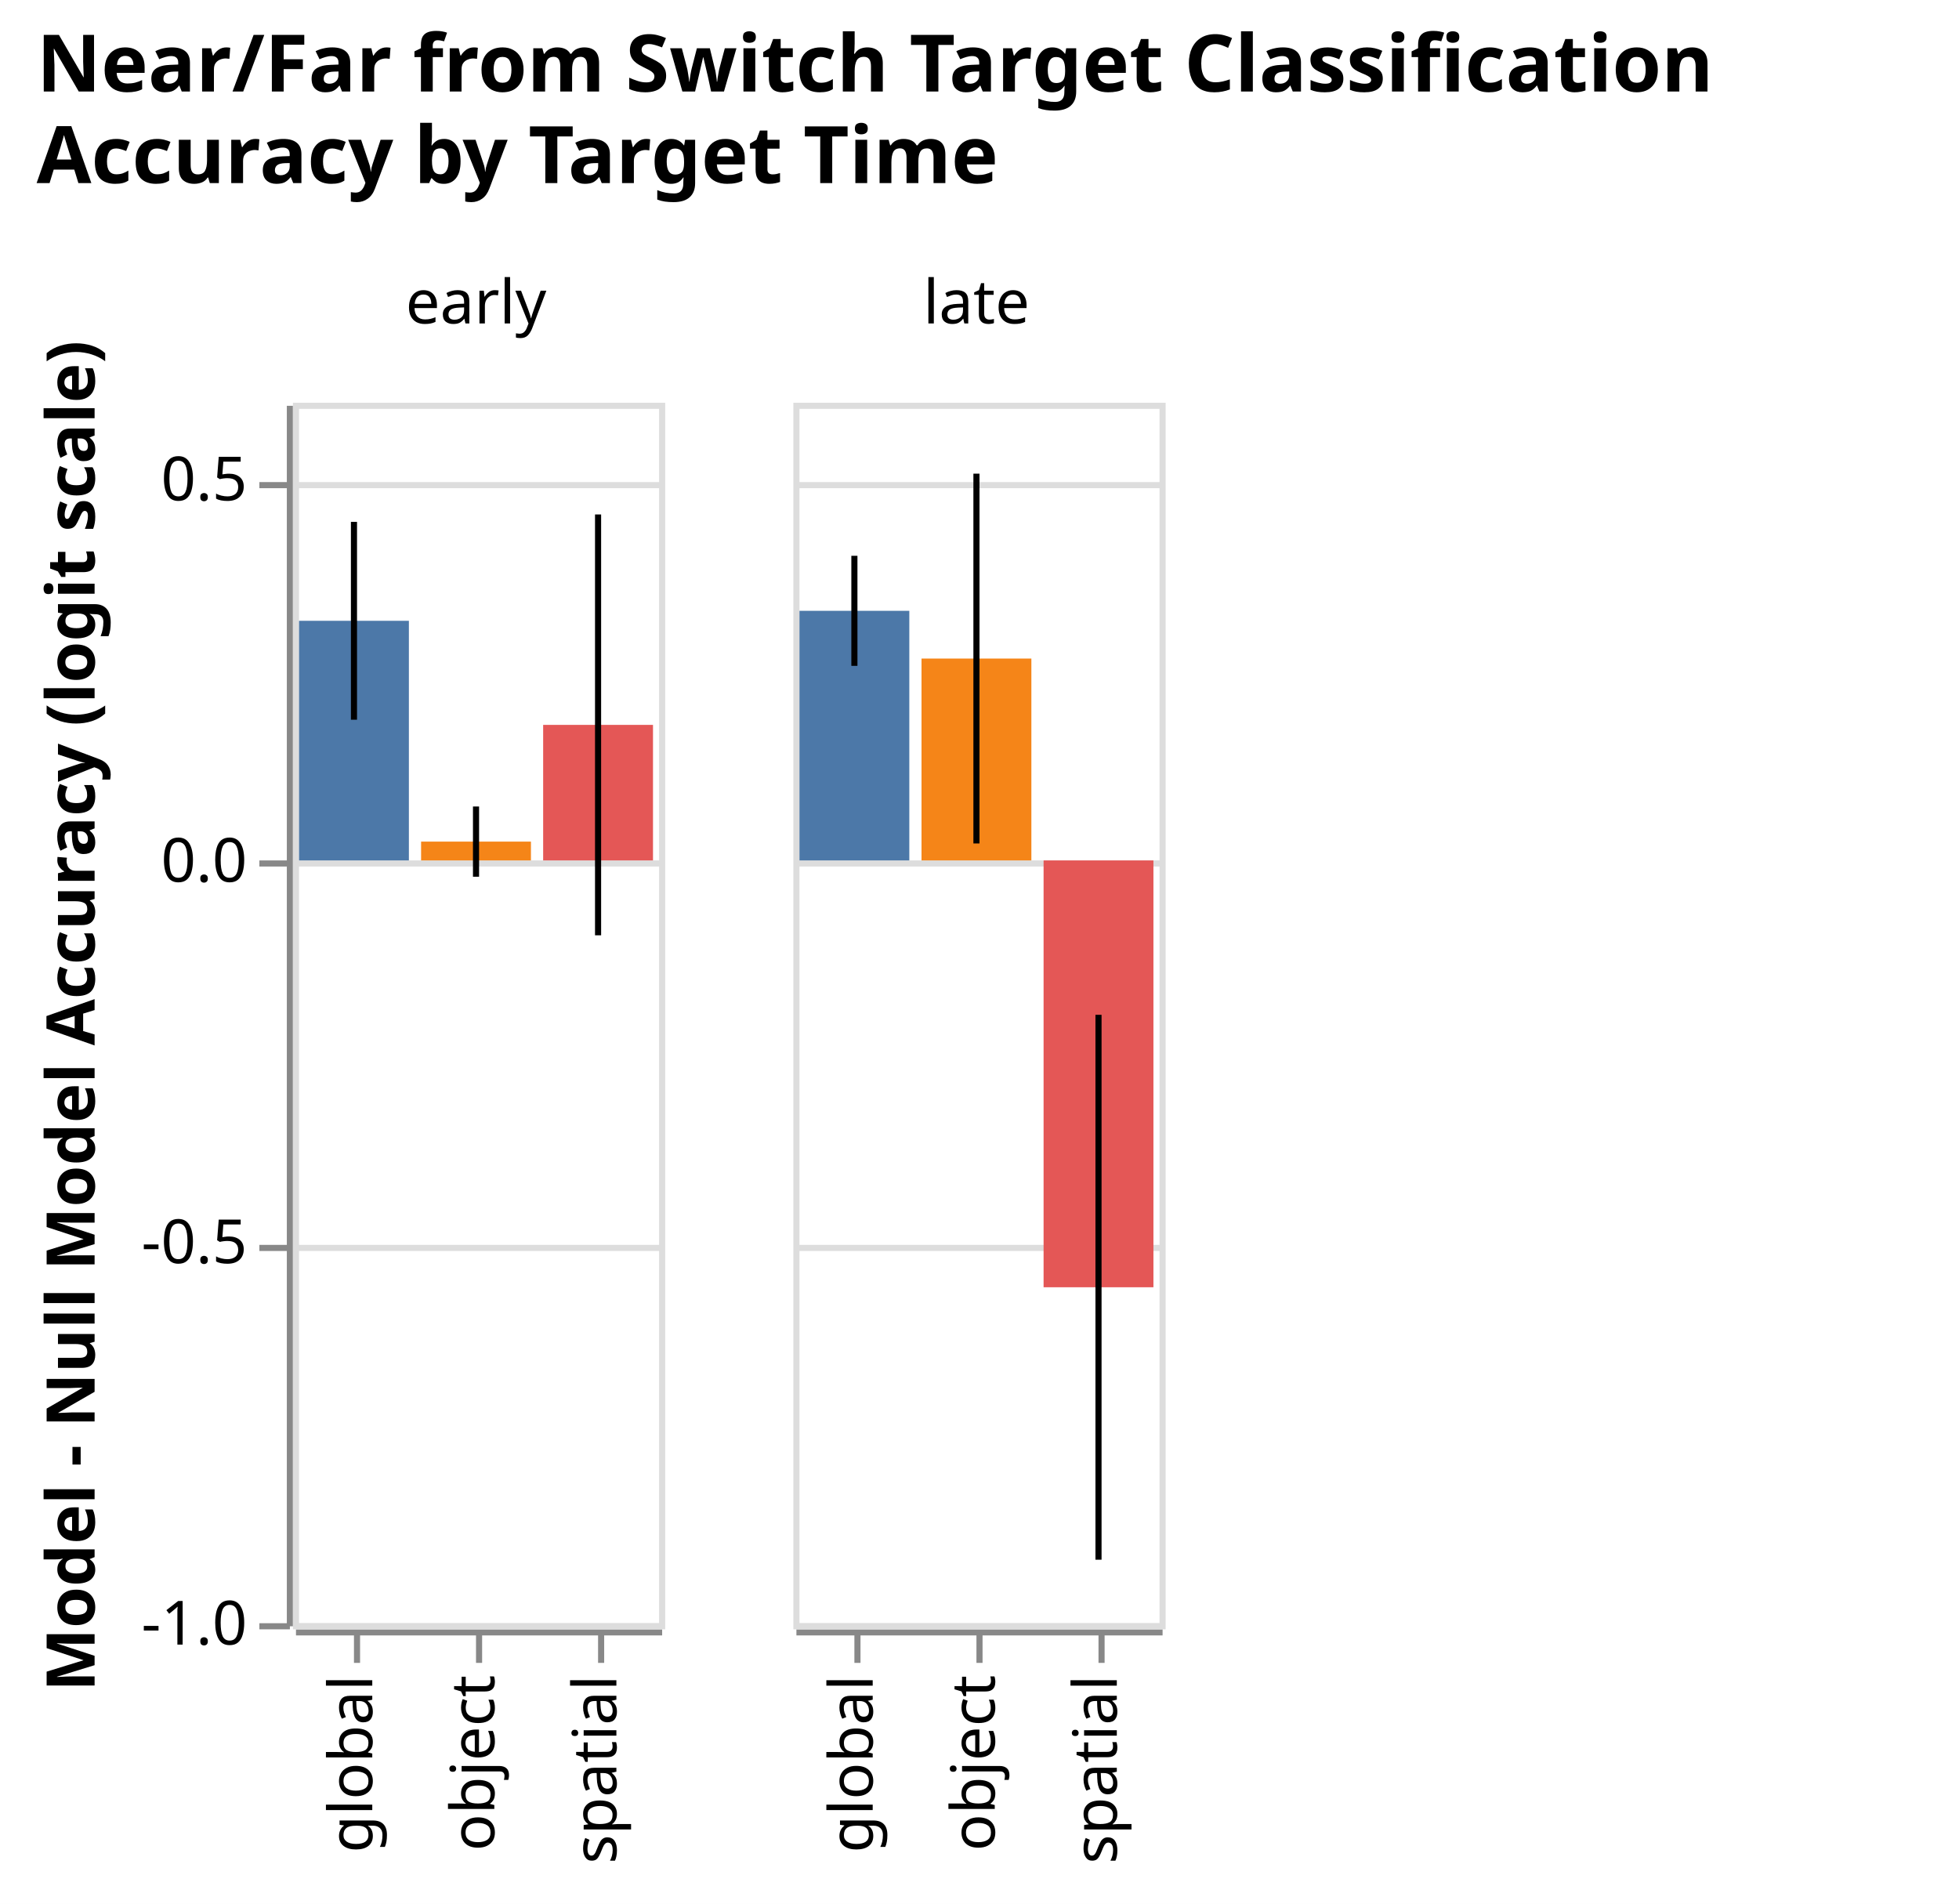
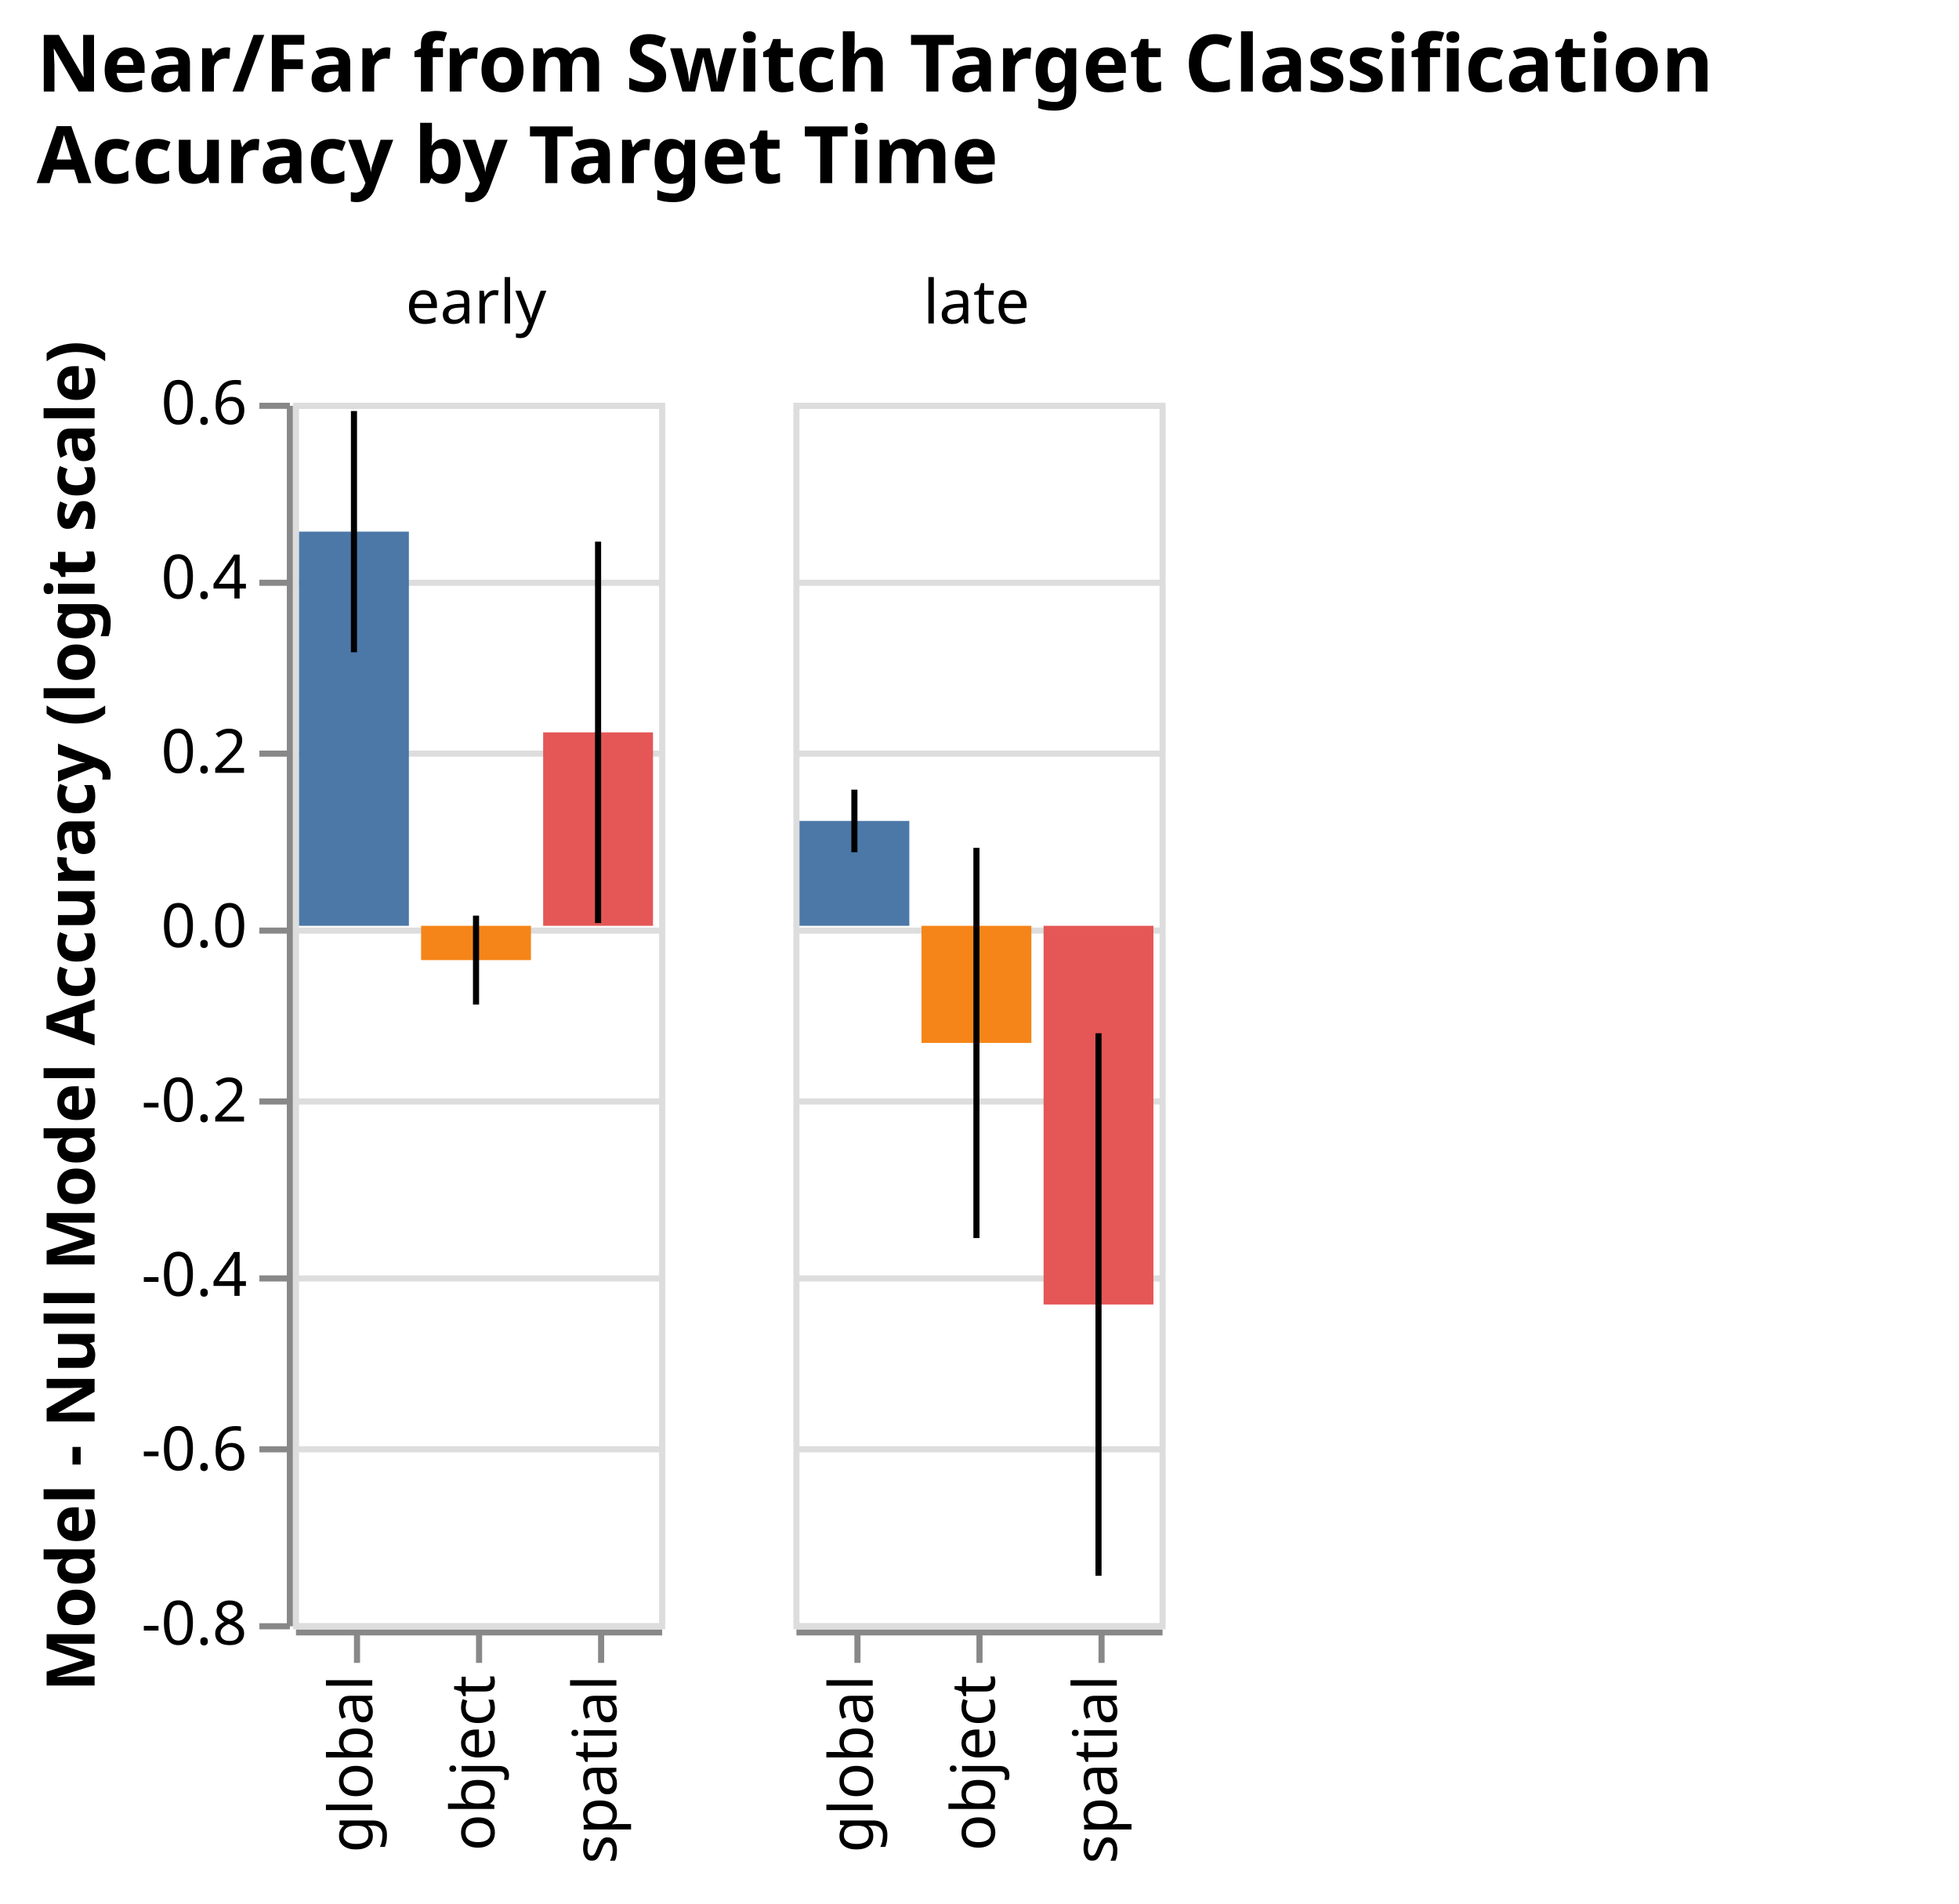
<svg xmlns="http://www.w3.org/2000/svg" class="marks" width="321" height="312" viewBox="0 0 321 312" version="1.1">
  <rect width="321" height="312" fill="white" />
  <g fill="none" stroke-miterlimit="10" transform="translate(48,66)">
    <g class="mark-group role-frame root" role="graphics-object" aria-roledescription="group mark container">
      <g transform="translate(0,0)">
        <path class="background" aria-hidden="true" d="M0,0h0v0h0Z" />
        <g>
          <g class="mark-group role-row-header row_header" role="graphics-object" aria-roledescription="group mark container">
            <g transform="translate(-1,0)">
              <path class="background" aria-hidden="true" d="M0,0h0v200h0Z" />
              <g>
-                 <g class="mark-group role-axis" role="graphics-symbol" aria-roledescription="axis" aria-label="Y-axis titled 'Model - Null Model Accuracy (logit scale)' for a linear scale with values from -1.0 to 0.6">
+                 <g class="mark-group role-axis" role="graphics-symbol" aria-roledescription="axis" aria-label="Y-axis titled 'Model - Null Model Accuracy (logit scale)' for a linear scale with values from -0.8 to 0.6">
                  <g transform="translate(0.5,0.5)">
                    <path class="background" aria-hidden="true" d="M0,0h0v0h0Z" pointer-events="none" />
                    <g>
                      <g class="mark-rule role-axis-tick" pointer-events="none">
                        <line transform="translate(0,200)" x2="-5" y2="0" stroke="#888" stroke-width="1" opacity="1" />
-                         <line transform="translate(0,138)" x2="-5" y2="0" stroke="#888" stroke-width="1" opacity="1" />
-                         <line transform="translate(0,75)" x2="-5" y2="0" stroke="#888" stroke-width="1" opacity="1" />
-                         <line transform="translate(0,13)" x2="-5" y2="0" stroke="#888" stroke-width="1" opacity="1" />
+                         <line transform="translate(0,171)" x2="-5" y2="0" stroke="#888" stroke-width="1" opacity="1" />
+                         <line transform="translate(0,143)" x2="-5" y2="0" stroke="#888" stroke-width="1" opacity="1" />
+                         <line transform="translate(0,114)" x2="-5" y2="0" stroke="#888" stroke-width="1" opacity="1" />
+                         <line transform="translate(0,86)" x2="-5" y2="0" stroke="#888" stroke-width="1" opacity="1" />
+                         <line transform="translate(0,57)" x2="-5" y2="0" stroke="#888" stroke-width="1" opacity="1" />
+                         <line transform="translate(0,29)" x2="-5" y2="0" stroke="#888" stroke-width="1" opacity="1" />
+                         <line transform="translate(0,0)" x2="-5" y2="0" stroke="#888" stroke-width="1" opacity="1" />
                      </g>
                      <g class="mark-text role-axis-label" pointer-events="none">
-                         <text text-anchor="end" transform="translate(-7,203)" font-family="sans-serif" font-size="10px" fill="#000" opacity="1">-1.0</text>
-                         <text text-anchor="end" transform="translate(-7,140.5)" font-family="sans-serif" font-size="10px" fill="#000" opacity="1">-0.5</text>
-                         <text text-anchor="end" transform="translate(-7,78)" font-family="sans-serif" font-size="10px" fill="#000" opacity="1">0.0</text>
-                         <text text-anchor="end" transform="translate(-7,15.5)" font-family="sans-serif" font-size="10px" fill="#000" opacity="1">0.5</text>
+                         <text text-anchor="end" transform="translate(-7,203)" font-family="sans-serif" font-size="10px" fill="#000" opacity="1">-0.8</text>
+                         <text text-anchor="end" transform="translate(-7,174.4286)" font-family="sans-serif" font-size="10px" fill="#000" opacity="1">-0.6</text>
+                         <text text-anchor="end" transform="translate(-7,145.8571)" font-family="sans-serif" font-size="10px" fill="#000" opacity="1">-0.4</text>
+                         <text text-anchor="end" transform="translate(-7,117.2857)" font-family="sans-serif" font-size="10px" fill="#000" opacity="1">-0.2</text>
+                         <text text-anchor="end" transform="translate(-7,88.71429)" font-family="sans-serif" font-size="10px" fill="#000" opacity="1">0.0</text>
+                         <text text-anchor="end" transform="translate(-7,60.14286)" font-family="sans-serif" font-size="10px" fill="#000" opacity="1">0.2</text>
+                         <text text-anchor="end" transform="translate(-7,31.57143)" font-family="sans-serif" font-size="10px" fill="#000" opacity="1">0.4</text>
+                         <text text-anchor="end" transform="translate(-7,3)" font-family="sans-serif" font-size="10px" fill="#000" opacity="1">0.6</text>
                      </g>
                      <g class="mark-rule role-axis-domain" pointer-events="none">
                        <line transform="translate(0,200)" x2="0" y2="-200" stroke="#888" stroke-width="1" opacity="1" />
                      </g>
                      <g class="mark-text role-axis-title" pointer-events="none">
                        <text text-anchor="middle" transform="translate(-30,100) rotate(-90) translate(0,-2)" font-family="sans-serif" font-size="11px" font-weight="bold" fill="#000" opacity="1">Model - Null Model Accuracy (logit scale)</text>
                      </g>
                    </g>
                    <path class="foreground" aria-hidden="true" d="" pointer-events="none" display="none" />
                  </g>
                </g>
              </g>
              <path class="foreground" aria-hidden="true" d="" display="none" />
            </g>
          </g>
          <g class="mark-group role-column-header column_header" role="graphics-object" aria-roledescription="group mark container">
            <g transform="translate(0,-1)">
              <path class="background" aria-hidden="true" d="M0,0h60v0h-60Z" />
              <g>
                <g class="mark-group role-title">
                  <g transform="translate(30,-20)">
                    <path class="background" aria-hidden="true" d="M0,0h0v0h0Z" pointer-events="none" />
                    <g>
                      <g class="mark-text role-title-text" role="graphics-symbol" aria-roledescription="title" aria-label="Title text 'early'" pointer-events="none">
                        <text text-anchor="middle" transform="translate(0,8)" font-family="sans-serif" font-size="10px" fill="#000" opacity="1">early</text>
                      </g>
                    </g>
                    <path class="foreground" aria-hidden="true" d="" pointer-events="none" display="none" />
                  </g>
                </g>
              </g>
              <path class="foreground" aria-hidden="true" d="" display="none" />
            </g>
            <g transform="translate(82,-1)">
              <path class="background" aria-hidden="true" d="M0,0h60v0h-60Z" />
              <g>
                <g class="mark-group role-title">
                  <g transform="translate(30,-20)">
                    <path class="background" aria-hidden="true" d="M0,0h0v0h0Z" pointer-events="none" />
                    <g>
                      <g class="mark-text role-title-text" role="graphics-symbol" aria-roledescription="title" aria-label="Title text 'late'" pointer-events="none">
                        <text text-anchor="middle" transform="translate(0,8)" font-family="sans-serif" font-size="10px" fill="#000" opacity="1">late</text>
                      </g>
                    </g>
                    <path class="foreground" aria-hidden="true" d="" pointer-events="none" display="none" />
                  </g>
                </g>
              </g>
              <path class="foreground" aria-hidden="true" d="" display="none" />
            </g>
          </g>
          <g class="mark-group role-column-footer column_footer" role="graphics-object" aria-roledescription="group mark container">
            <g transform="translate(0,201)">
              <path class="background" aria-hidden="true" d="M0,0h60v0h-60Z" />
              <g>
                <g class="mark-group role-axis" role="graphics-symbol" aria-roledescription="axis" aria-label="X-axis for a discrete scale with 3 values: global, object, spatial">
                  <g transform="translate(0.5,0.5)">
                    <path class="background" aria-hidden="true" d="M0,0h0v0h0Z" pointer-events="none" />
                    <g>
                      <g class="mark-rule role-axis-tick" pointer-events="none">
                        <line transform="translate(10,0)" x2="0" y2="5" stroke="#888" stroke-width="1" opacity="1" />
                        <line transform="translate(30,0)" x2="0" y2="5" stroke="#888" stroke-width="1" opacity="1" />
                        <line transform="translate(50,0)" x2="0" y2="5" stroke="#888" stroke-width="1" opacity="1" />
                      </g>
                      <g class="mark-text role-axis-label" pointer-events="none">
                        <text text-anchor="end" transform="translate(9.5,7) rotate(270) translate(0,3)" font-family="sans-serif" font-size="10px" fill="#000" opacity="1">global</text>
                        <text text-anchor="end" transform="translate(29.5,7) rotate(270) translate(0,3)" font-family="sans-serif" font-size="10px" fill="#000" opacity="1">object</text>
                        <text text-anchor="end" transform="translate(49.5,7) rotate(270) translate(0,3)" font-family="sans-serif" font-size="10px" fill="#000" opacity="1">spatial</text>
                      </g>
                      <g class="mark-rule role-axis-domain" pointer-events="none">
                        <line transform="translate(0,0)" x2="60" y2="0" stroke="#888" stroke-width="1" opacity="1" />
                      </g>
                    </g>
                    <path class="foreground" aria-hidden="true" d="" pointer-events="none" display="none" />
                  </g>
                </g>
              </g>
              <path class="foreground" aria-hidden="true" d="" display="none" />
            </g>
            <g transform="translate(82,201)">
              <path class="background" aria-hidden="true" d="M0,0h60v0h-60Z" />
              <g>
                <g class="mark-group role-axis" role="graphics-symbol" aria-roledescription="axis" aria-label="X-axis for a discrete scale with 3 values: global, object, spatial">
                  <g transform="translate(0.5,0.5)">
                    <path class="background" aria-hidden="true" d="M0,0h0v0h0Z" pointer-events="none" />
                    <g>
                      <g class="mark-rule role-axis-tick" pointer-events="none">
                        <line transform="translate(10,0)" x2="0" y2="5" stroke="#888" stroke-width="1" opacity="1" />
                        <line transform="translate(30,0)" x2="0" y2="5" stroke="#888" stroke-width="1" opacity="1" />
                        <line transform="translate(50,0)" x2="0" y2="5" stroke="#888" stroke-width="1" opacity="1" />
                      </g>
                      <g class="mark-text role-axis-label" pointer-events="none">
                        <text text-anchor="end" transform="translate(9.5,7) rotate(270) translate(0,3)" font-family="sans-serif" font-size="10px" fill="#000" opacity="1">global</text>
                        <text text-anchor="end" transform="translate(29.5,7) rotate(270) translate(0,3)" font-family="sans-serif" font-size="10px" fill="#000" opacity="1">object</text>
                        <text text-anchor="end" transform="translate(49.5,7) rotate(270) translate(0,3)" font-family="sans-serif" font-size="10px" fill="#000" opacity="1">spatial</text>
                      </g>
                      <g class="mark-rule role-axis-domain" pointer-events="none">
                        <line transform="translate(0,0)" x2="60" y2="0" stroke="#888" stroke-width="1" opacity="1" />
                      </g>
                    </g>
                    <path class="foreground" aria-hidden="true" d="" pointer-events="none" display="none" />
                  </g>
                </g>
              </g>
              <path class="foreground" aria-hidden="true" d="" display="none" />
            </g>
          </g>
          <g class="mark-group role-scope cell" role="graphics-object" aria-roledescription="group mark container">
            <g transform="translate(0,0)">
              <path class="background" aria-hidden="true" d="M0.5,0.5h60v200h-60Z" stroke="#ddd" />
              <g>
                <g class="mark-group role-axis" aria-hidden="true">
                  <g transform="translate(0.5,0.5)">
                    <path class="background" aria-hidden="true" d="M0,0h0v0h0Z" pointer-events="none" />
                    <g>
                      <g class="mark-rule role-axis-grid" pointer-events="none">
                        <line transform="translate(0,200)" x2="60" y2="0" stroke="#ddd" stroke-width="1" opacity="1" />
-                         <line transform="translate(0,138)" x2="60" y2="0" stroke="#ddd" stroke-width="1" opacity="1" />
-                         <line transform="translate(0,75)" x2="60" y2="0" stroke="#ddd" stroke-width="1" opacity="1" />
-                         <line transform="translate(0,13)" x2="60" y2="0" stroke="#ddd" stroke-width="1" opacity="1" />
+                         <line transform="translate(0,171)" x2="60" y2="0" stroke="#ddd" stroke-width="1" opacity="1" />
+                         <line transform="translate(0,143)" x2="60" y2="0" stroke="#ddd" stroke-width="1" opacity="1" />
+                         <line transform="translate(0,114)" x2="60" y2="0" stroke="#ddd" stroke-width="1" opacity="1" />
+                         <line transform="translate(0,86)" x2="60" y2="0" stroke="#ddd" stroke-width="1" opacity="1" />
+                         <line transform="translate(0,57)" x2="60" y2="0" stroke="#ddd" stroke-width="1" opacity="1" />
+                         <line transform="translate(0,29)" x2="60" y2="0" stroke="#ddd" stroke-width="1" opacity="1" />
+                         <line transform="translate(0,0)" x2="60" y2="0" stroke="#ddd" stroke-width="1" opacity="1" />
                      </g>
                    </g>
                    <path class="foreground" aria-hidden="true" d="" pointer-events="none" display="none" />
                  </g>
                </g>
                <g class="mark-rect role-mark child_layer_0_marks" role="graphics-object" aria-roledescription="rect mark container">
-                   <path aria-label="condition: global; Model - Null Model Accuracy (logit scale): 0.314149782183" role="graphics-symbol" aria-roledescription="bar" d="M1,35.731h18v39.269h-18Z" fill="#4c78a8" />
-                   <path aria-label="condition: object; Model - Null Model Accuracy (logit scale): 0.024668310399" role="graphics-symbol" aria-roledescription="bar" d="M21,71.916h18v3.084h-18Z" fill="#f58518" />
-                   <path aria-label="condition: spatial; Model - Null Model Accuracy (logit scale): 0.177699649992" role="graphics-symbol" aria-roledescription="bar" d="M41,52.788h18v22.212h-18Z" fill="#e45756" />
+                   <path aria-label="condition: global; Model - Null Model Accuracy (logit scale): 0.452159098044" role="graphics-symbol" aria-roledescription="bar" d="M1,21.12h18v64.594h-18Z" fill="#4c78a8" />
+                   <path aria-label="condition: object; Model - Null Model Accuracy (logit scale): -0.0393422266399" role="graphics-symbol" aria-roledescription="bar" d="M21,85.714h18v5.62h-18Z" fill="#f58518" />
+                   <path aria-label="condition: spatial; Model - Null Model Accuracy (logit scale): 0.221895521676" role="graphics-symbol" aria-roledescription="bar" d="M41,54.015h18v31.699h-18Z" fill="#e45756" />
                </g>
                <g class="mark-rule role-mark child_layer_1_marks" role="graphics-object" aria-roledescription="rule mark container">
-                   <line aria-label="Model - Null Model Accuracy (logit scale): 0.184471849785; upper_logitmeandiff: 0.443827714581; condition: global; Mean of logitmeandiff: 0.314149782183; Mean + stderr of logitmeandiff: 0.443827714581; Mean - stderr of logitmeandiff: 0.184471849785" role="graphics-symbol" aria-roledescription="errorbar" transform="translate(10,51.94102)" x2="0" y2="-32.419" stroke="black" />
-                   <line aria-label="Model - Null Model Accuracy (logit scale): -0.0213639205175; upper_logitmeandiff: 0.0707005413155; condition: object; Mean of logitmeandiff: 0.024668310399; Mean + stderr of logitmeandiff: 0.0707005413155; Mean - stderr of logitmeandiff: -0.0213639205175" role="graphics-symbol" aria-roledescription="errorbar" transform="translate(30,77.67049)" x2="0" y2="-11.508" stroke="black" />
-                   <line aria-label="Model - Null Model Accuracy (logit scale): -0.0981521933267; upper_logitmeandiff: 0.453551493311; condition: spatial; Mean of logitmeandiff: 0.177699649992; Mean + stderr of logitmeandiff: 0.453551493311; Mean - stderr of logitmeandiff: -0.0981521933267" role="graphics-symbol" aria-roledescription="errorbar" transform="translate(50,87.26902)" x2="0" y2="-68.963" stroke="black" />
+                   <line aria-label="Model - Null Model Accuracy (logit scale): 0.313803183303; upper_logitmeandiff: 0.590515012786; condition: global; Mean of logitmeandiff: 0.452159098044; Mean + stderr of logitmeandiff: 0.590515012786; Mean - stderr of logitmeandiff: 0.313803183303" role="graphics-symbol" aria-roledescription="errorbar" transform="translate(10,40.88526)" x2="0" y2="-39.53" stroke="black" />
+                   <line aria-label="Model - Null Model Accuracy (logit scale): -0.0903501815316; upper_logitmeandiff: 0.0116657282518; condition: object; Mean of logitmeandiff: -0.0393422266399; Mean + stderr of logitmeandiff: 0.0116657282518; Mean - stderr of logitmeandiff: -0.0903501815316" role="graphics-symbol" aria-roledescription="errorbar" transform="translate(30,98.62145)" x2="0" y2="-14.574" stroke="black" />
+                   <line aria-label="Model - Null Model Accuracy (logit scale): 0.00311427027125; upper_logitmeandiff: 0.440676773081; condition: spatial; Mean of logitmeandiff: 0.221895521676; Mean + stderr of logitmeandiff: 0.440676773081; Mean - stderr of logitmeandiff: 0.00311427027125" role="graphics-symbol" aria-roledescription="errorbar" transform="translate(50,85.26939)" x2="0" y2="-62.509" stroke="black" />
                </g>
              </g>
              <path class="foreground" aria-hidden="true" d="" display="none" />
            </g>
            <g transform="translate(82,0)">
              <path class="background" aria-hidden="true" d="M0.5,0.5h60v200h-60Z" stroke="#ddd" />
              <g>
                <g class="mark-group role-axis" aria-hidden="true">
                  <g transform="translate(0.5,0.5)">
                    <path class="background" aria-hidden="true" d="M0,0h0v0h0Z" pointer-events="none" />
                    <g>
                      <g class="mark-rule role-axis-grid" pointer-events="none">
                        <line transform="translate(0,200)" x2="60" y2="0" stroke="#ddd" stroke-width="1" opacity="1" />
-                         <line transform="translate(0,138)" x2="60" y2="0" stroke="#ddd" stroke-width="1" opacity="1" />
-                         <line transform="translate(0,75)" x2="60" y2="0" stroke="#ddd" stroke-width="1" opacity="1" />
-                         <line transform="translate(0,13)" x2="60" y2="0" stroke="#ddd" stroke-width="1" opacity="1" />
+                         <line transform="translate(0,171)" x2="60" y2="0" stroke="#ddd" stroke-width="1" opacity="1" />
+                         <line transform="translate(0,143)" x2="60" y2="0" stroke="#ddd" stroke-width="1" opacity="1" />
+                         <line transform="translate(0,114)" x2="60" y2="0" stroke="#ddd" stroke-width="1" opacity="1" />
+                         <line transform="translate(0,86)" x2="60" y2="0" stroke="#ddd" stroke-width="1" opacity="1" />
+                         <line transform="translate(0,57)" x2="60" y2="0" stroke="#ddd" stroke-width="1" opacity="1" />
+                         <line transform="translate(0,29)" x2="60" y2="0" stroke="#ddd" stroke-width="1" opacity="1" />
+                         <line transform="translate(0,0)" x2="60" y2="0" stroke="#ddd" stroke-width="1" opacity="1" />
                      </g>
                    </g>
                    <path class="foreground" aria-hidden="true" d="" pointer-events="none" display="none" />
                  </g>
                </g>
                <g class="mark-rect role-mark child_layer_0_marks" role="graphics-object" aria-roledescription="rect mark container">
-                   <path aria-label="condition: global; Model - Null Model Accuracy (logit scale): 0.327230505334" role="graphics-symbol" aria-roledescription="bar" d="M1,34.096h18v40.904h-18Z" fill="#4c78a8" />
-                   <path aria-label="condition: object; Model - Null Model Accuracy (logit scale): 0.264650218816" role="graphics-symbol" aria-roledescription="bar" d="M21,41.919h18v33.081h-18Z" fill="#f58518" />
-                   <path aria-label="condition: spatial; Model - Null Model Accuracy (logit scale): -0.559558445543" role="graphics-symbol" aria-roledescription="bar" d="M41,75h18v69.945h-18Z" fill="#e45756" />
+                   <path aria-label="condition: global; Model - Null Model Accuracy (logit scale): 0.12031245321" role="graphics-symbol" aria-roledescription="bar" d="M1,68.527h18v17.187h-18Z" fill="#4c78a8" />
+                   <path aria-label="condition: object; Model - Null Model Accuracy (logit scale): -0.134338048865" role="graphics-symbol" aria-roledescription="bar" d="M21,85.714h18v19.191h-18Z" fill="#f58518" />
+                   <path aria-label="condition: spatial; Model - Null Model Accuracy (logit scale): -0.434394938819" role="graphics-symbol" aria-roledescription="bar" d="M41,85.714h18v62.056h-18Z" fill="#e45756" />
                </g>
                <g class="mark-rule role-mark child_layer_1_marks" role="graphics-object" aria-roledescription="rule mark container">
-                   <line aria-label="Model - Null Model Accuracy (logit scale): 0.255101780657; upper_logitmeandiff: 0.399359230012; condition: global; Mean of logitmeandiff: 0.327230505334; Mean + stderr of logitmeandiff: 0.399359230012; Mean - stderr of logitmeandiff: 0.255101780657" role="graphics-symbol" aria-roledescription="errorbar" transform="translate(10,43.11228)" x2="0" y2="-18.032" stroke="black" />
-                   <line aria-label="Model - Null Model Accuracy (logit scale): 0.0222541275489; upper_logitmeandiff: 0.507046310083; condition: object; Mean of logitmeandiff: 0.264650218816; Mean + stderr of logitmeandiff: 0.507046310083; Mean - stderr of logitmeandiff: 0.0222541275489" role="graphics-symbol" aria-roledescription="errorbar" transform="translate(30,72.21823)" x2="0" y2="-60.599" stroke="black" />
-                   <line aria-label="Model - Null Model Accuracy (logit scale): -0.916728704441; upper_logitmeandiff: -0.202388186646; condition: spatial; Mean of logitmeandiff: -0.559558445543; Mean + stderr of logitmeandiff: -0.202388186646; Mean - stderr of logitmeandiff: -0.916728704441" role="graphics-symbol" aria-roledescription="errorbar" transform="translate(50,189.5911)" x2="0" y2="-89.293" stroke="black" />
+                   <line aria-label="Model - Null Model Accuracy (logit scale): 0.0844222896573; upper_logitmeandiff: 0.156202616763; condition: global; Mean of logitmeandiff: 0.12031245321; Mean + stderr of logitmeandiff: 0.156202616763; Mean - stderr of logitmeandiff: 0.0844222896573" role="graphics-symbol" aria-roledescription="errorbar" transform="translate(10,73.65396)" x2="0" y2="-10.254" stroke="black" />
+                   <line aria-label="Model - Null Model Accuracy (logit scale): -0.358178332083; upper_logitmeandiff: 0.0895022343532; condition: object; Mean of logitmeandiff: -0.134338048865; Mean + stderr of logitmeandiff: 0.0895022343532; Mean - stderr of logitmeandiff: -0.358178332083" role="graphics-symbol" aria-roledescription="errorbar" transform="translate(30,136.8826)" x2="0" y2="-63.954" stroke="black" />
+                   <line aria-label="Model - Null Model Accuracy (logit scale): -0.745560558738; upper_logitmeandiff: -0.1232293189; condition: spatial; Mean of logitmeandiff: -0.434394938819; Mean + stderr of logitmeandiff: -0.1232293189; Mean - stderr of logitmeandiff: -0.745560558738" role="graphics-symbol" aria-roledescription="errorbar" transform="translate(50,192.2229)" x2="0" y2="-88.904" stroke="black" />
                </g>
              </g>
              <path class="foreground" aria-hidden="true" d="" display="none" />
            </g>
          </g>
          <g class="mark-group role-title">
            <g transform="translate(-42,-61)">
              <path class="background" aria-hidden="true" d="M0,0h0v0h0Z" pointer-events="none" />
              <g>
                <g class="mark-text role-title-text" role="graphics-symbol" aria-roledescription="title" aria-label="Title text 'Near/Far from Switch Target Classification Accuracy by Target Time'" pointer-events="none">
                  <text text-anchor="start" transform="translate(0,10)" font-family="sans-serif" font-size="13px" font-weight="bold" fill="#000" opacity="1">
                    <tspan>Near/Far from Switch Target Classification</tspan>
                    <tspan x="0" dy="15">Accuracy by Target Time</tspan>
                  </text>
                </g>
              </g>
              <path class="foreground" aria-hidden="true" d="" pointer-events="none" display="none" />
            </g>
          </g>
        </g>
        <path class="foreground" aria-hidden="true" d="" display="none" />
      </g>
    </g>
  </g>
</svg>
